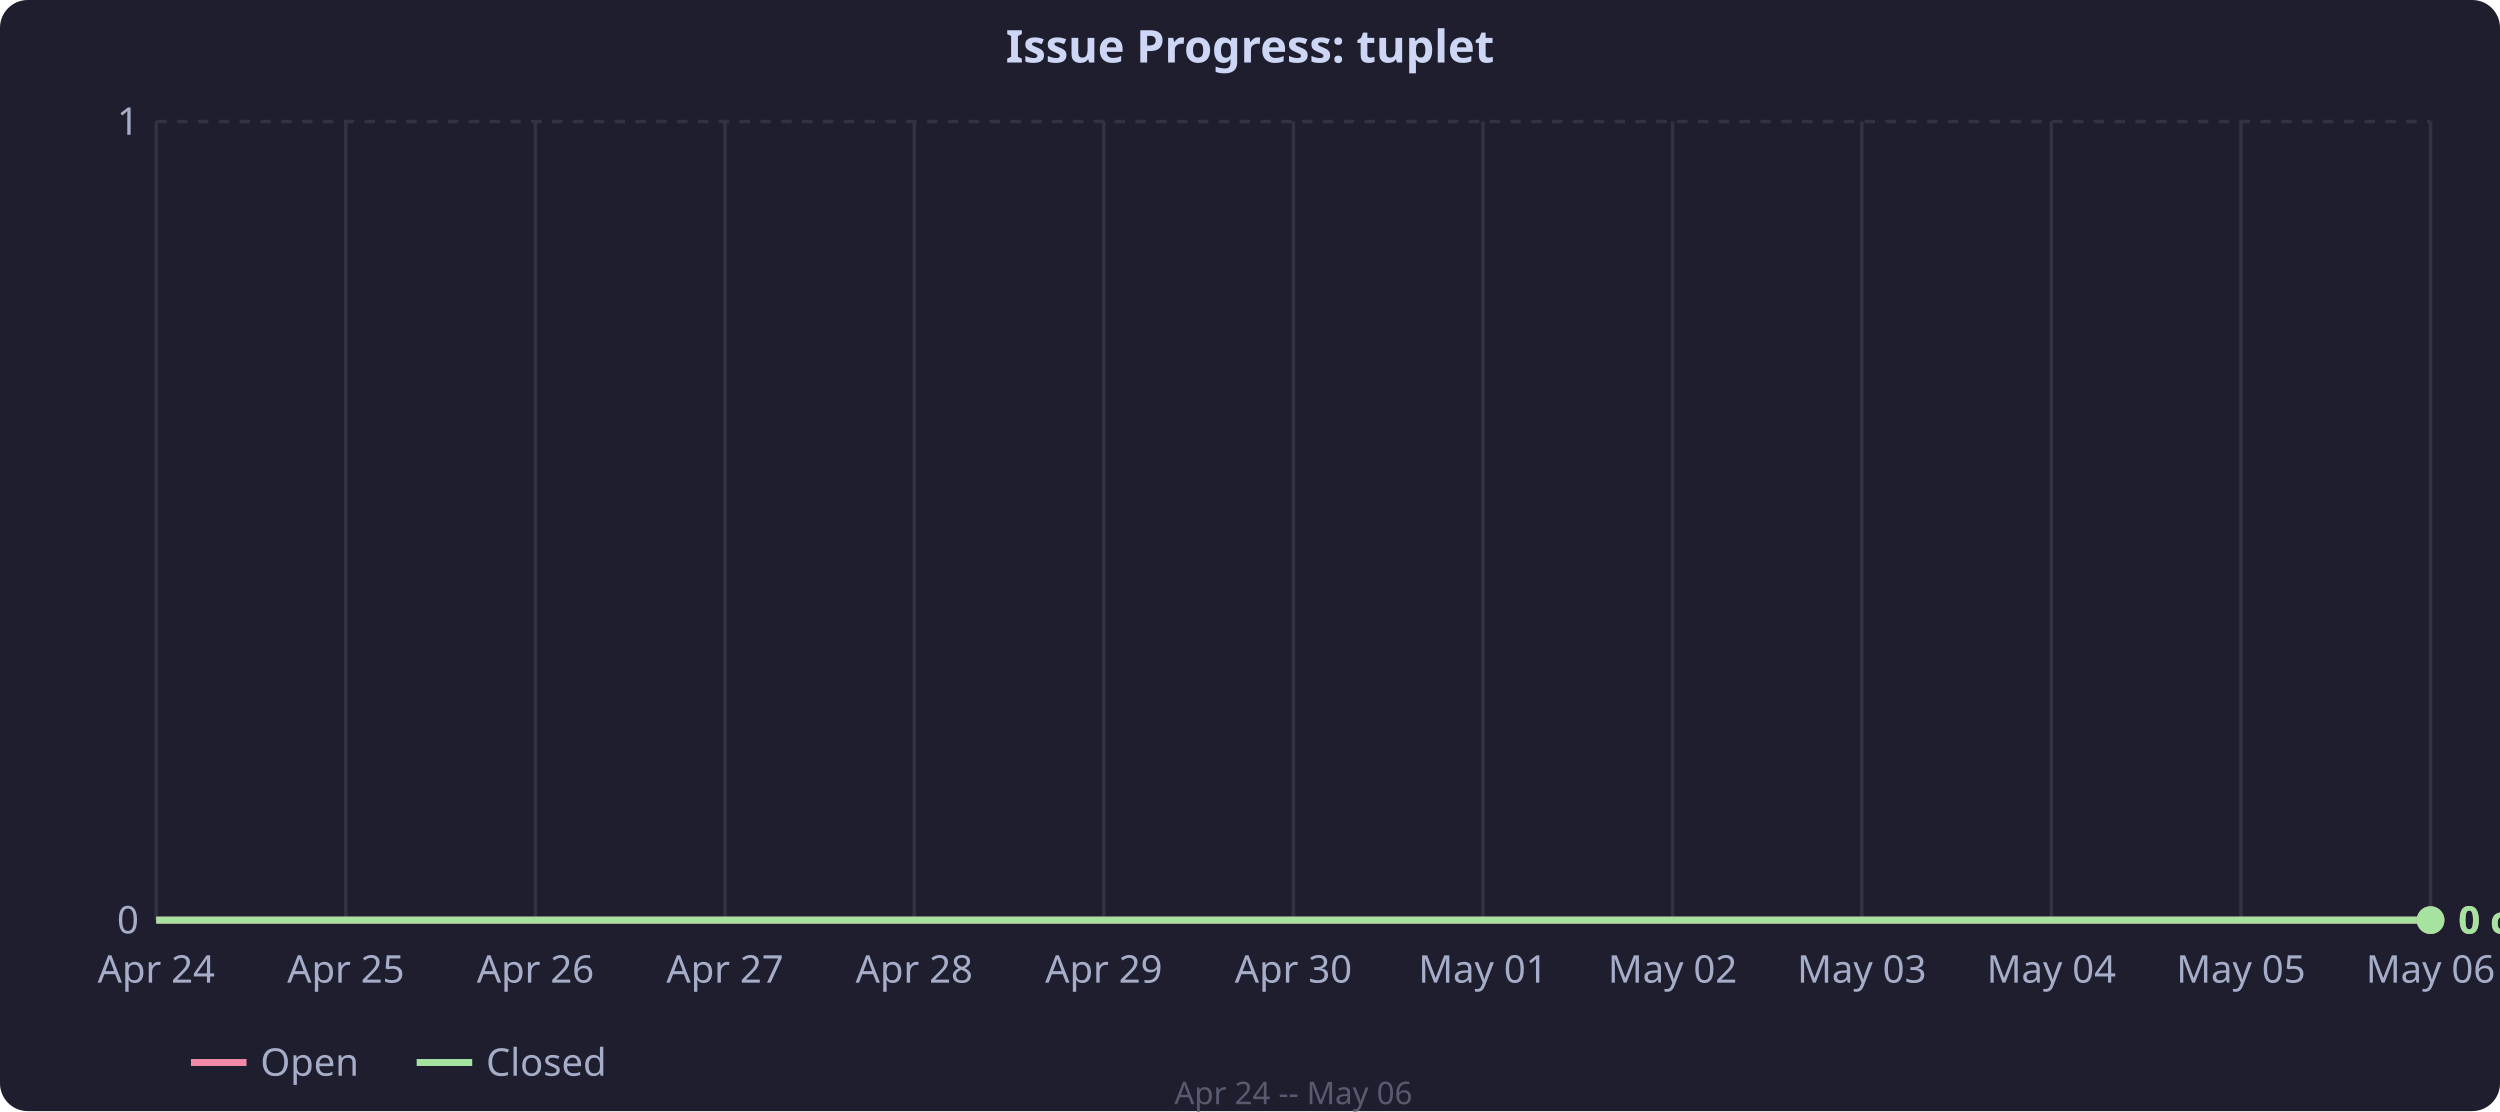
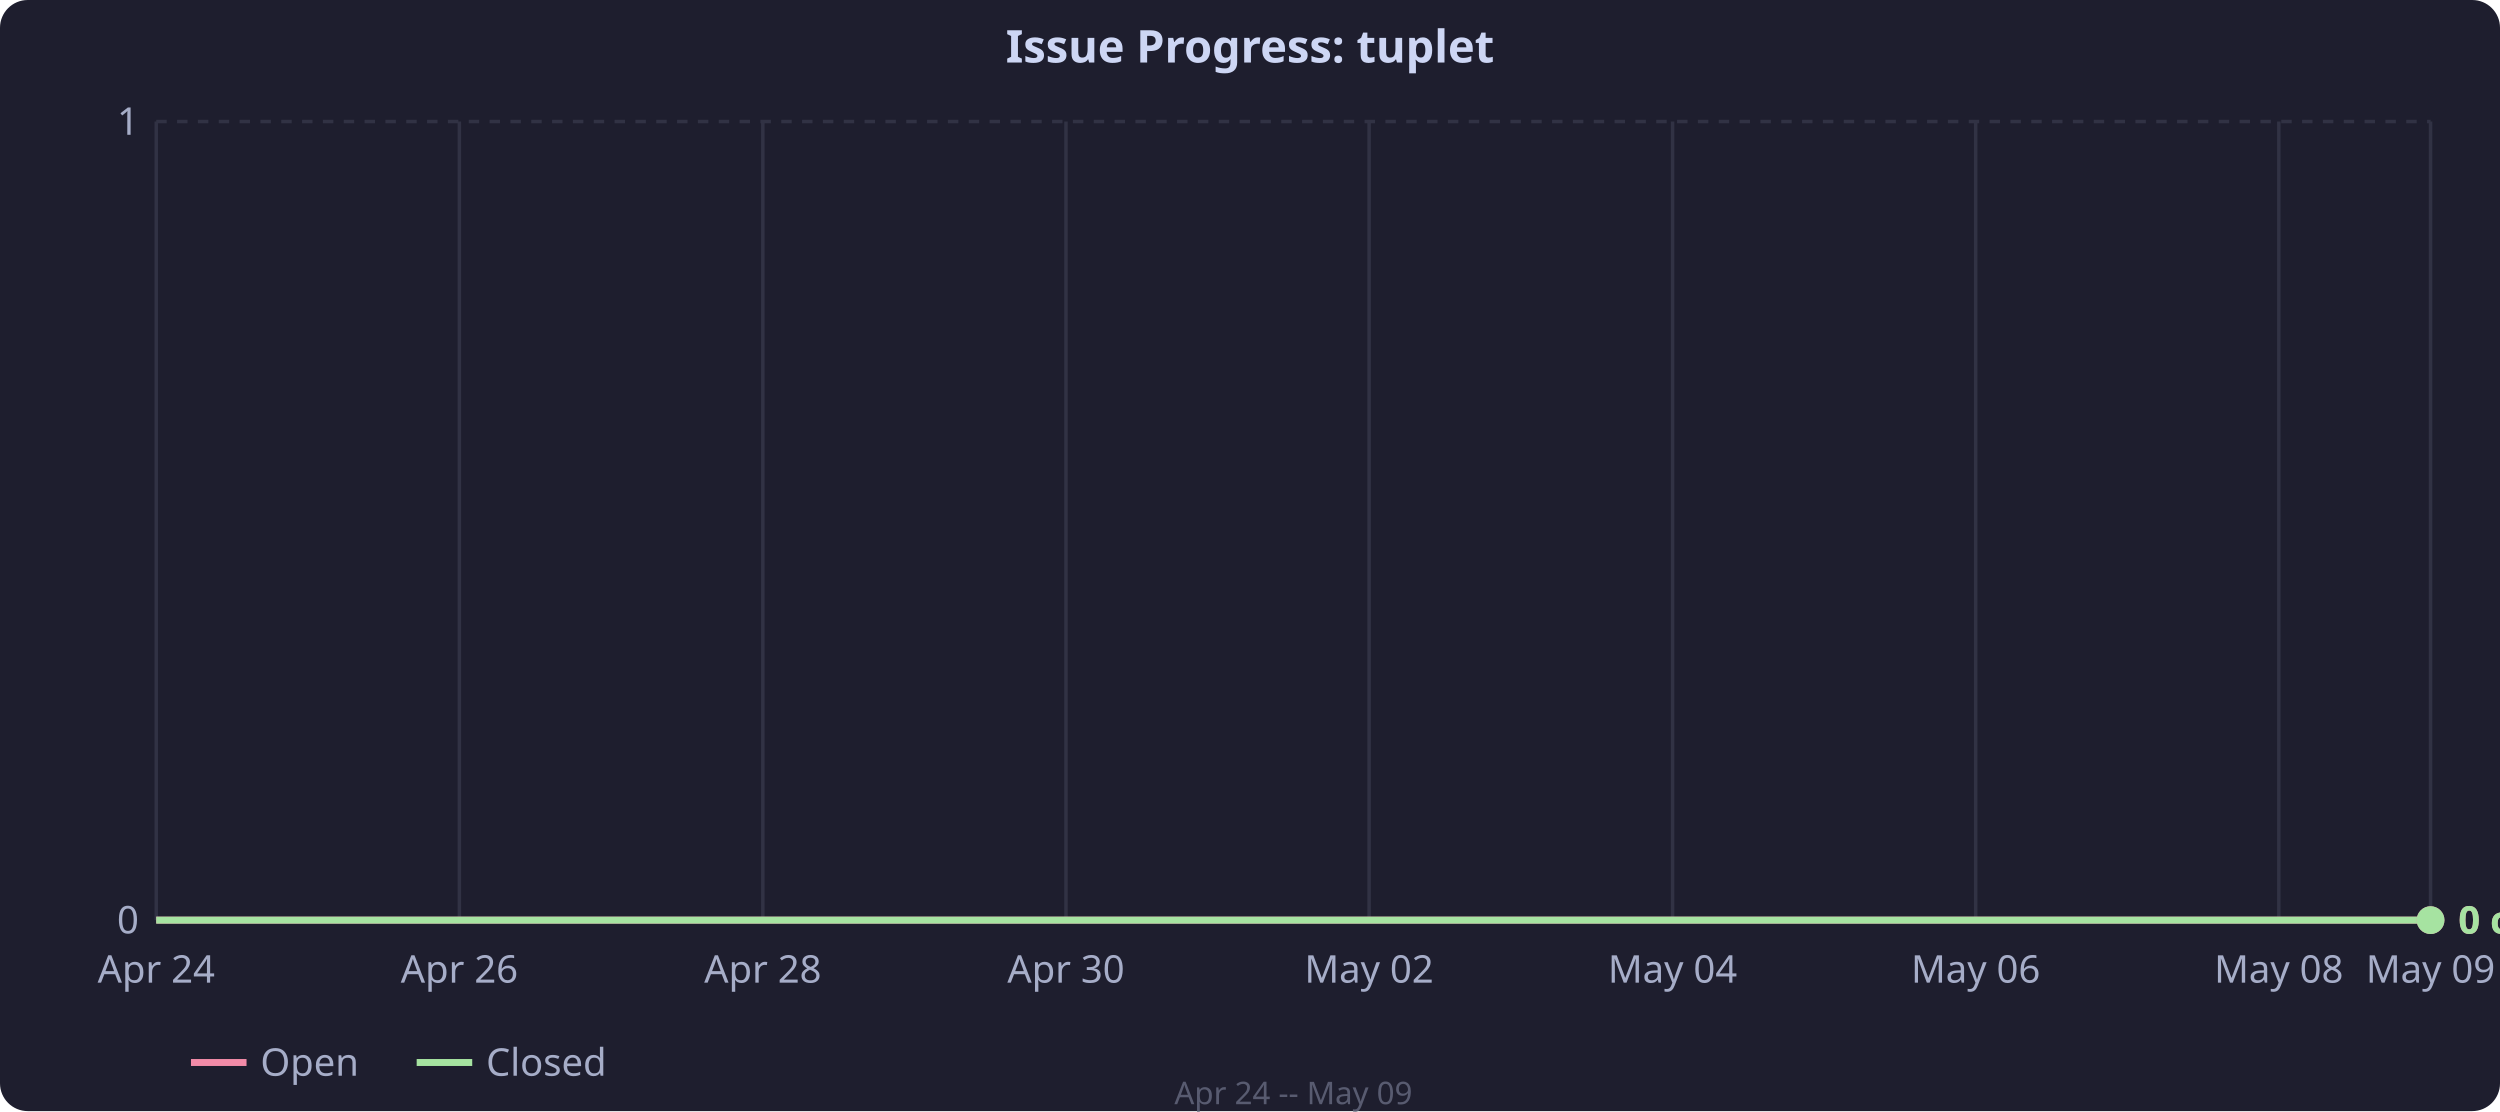
<svg xmlns="http://www.w3.org/2000/svg" viewBox="0 0 720 320" style="font-family: system-ui, sans-serif; font-size: 11px; color: #cdd6f4;">
  <rect width="720" height="320" fill="#1e1e2e" rx="8" />
  <line x1="45" y1="265.0" x2="700" y2="265.0" stroke="#313244" stroke-dasharray="3,3" />
  <text x="40" y="265.0" fill="#a6adc8" text-anchor="end" dominant-baseline="middle">0</text>
  <line x1="45" y1="35.0" x2="700" y2="35.0" stroke="#313244" stroke-dasharray="3,3" />
  <text x="40" y="35.0" fill="#a6adc8" text-anchor="end" dominant-baseline="middle">1</text>
  <text x="45.0" y="283" fill="#a6adc8" text-anchor="middle">Apr 24</text>
  <line x1="45.0" y1="35" x2="45.0" y2="265" stroke="#313244" />
-   <text x="99.6" y="283" fill="#a6adc8" text-anchor="middle">Apr 25</text>
-   <line x1="99.6" y1="35" x2="99.6" y2="265" stroke="#313244" />
-   <text x="154.2" y="283" fill="#a6adc8" text-anchor="middle">Apr 26</text>
-   <line x1="154.2" y1="35" x2="154.2" y2="265" stroke="#313244" />
-   <text x="208.8" y="283" fill="#a6adc8" text-anchor="middle">Apr 27</text>
-   <line x1="208.8" y1="35" x2="208.8" y2="265" stroke="#313244" />
-   <text x="263.3" y="283" fill="#a6adc8" text-anchor="middle">Apr 28</text>
-   <line x1="263.3" y1="35" x2="263.3" y2="265" stroke="#313244" />
-   <text x="317.9" y="283" fill="#a6adc8" text-anchor="middle">Apr 29</text>
-   <line x1="317.9" y1="35" x2="317.9" y2="265" stroke="#313244" />
-   <text x="372.5" y="283" fill="#a6adc8" text-anchor="middle">Apr 30</text>
-   <line x1="372.5" y1="35" x2="372.5" y2="265" stroke="#313244" />
-   <text x="427.1" y="283" fill="#a6adc8" text-anchor="middle">May 01</text>
-   <line x1="427.1" y1="35" x2="427.1" y2="265" stroke="#313244" />
-   <text x="481.7" y="283" fill="#a6adc8" text-anchor="middle">May 02</text>
+   <text x="132.3" y="283" fill="#a6adc8" text-anchor="middle">Apr 26</text>
+   <line x1="132.3" y1="35" x2="132.3" y2="265" stroke="#313244" />
+   <text x="219.7" y="283" fill="#a6adc8" text-anchor="middle">Apr 28</text>
+   <line x1="219.7" y1="35" x2="219.7" y2="265" stroke="#313244" />
+   <text x="307.0" y="283" fill="#a6adc8" text-anchor="middle">Apr 30</text>
+   <line x1="307.0" y1="35" x2="307.0" y2="265" stroke="#313244" />
+   <text x="394.3" y="283" fill="#a6adc8" text-anchor="middle">May 02</text>
+   <line x1="394.3" y1="35" x2="394.3" y2="265" stroke="#313244" />
+   <text x="481.7" y="283" fill="#a6adc8" text-anchor="middle">May 04</text>
  <line x1="481.7" y1="35" x2="481.7" y2="265" stroke="#313244" />
-   <text x="536.2" y="283" fill="#a6adc8" text-anchor="middle">May 03</text>
-   <line x1="536.2" y1="35" x2="536.2" y2="265" stroke="#313244" />
-   <text x="590.8" y="283" fill="#a6adc8" text-anchor="middle">May 04</text>
-   <line x1="590.8" y1="35" x2="590.8" y2="265" stroke="#313244" />
-   <text x="645.4" y="283" fill="#a6adc8" text-anchor="middle">May 05</text>
-   <line x1="645.4" y1="35" x2="645.4" y2="265" stroke="#313244" />
-   <text x="700.0" y="283" fill="#a6adc8" text-anchor="middle">May 06</text>
+   <text x="569.0" y="283" fill="#a6adc8" text-anchor="middle">May 06</text>
+   <line x1="569.0" y1="35" x2="569.0" y2="265" stroke="#313244" />
+   <text x="656.3" y="283" fill="#a6adc8" text-anchor="middle">May 08</text>
+   <line x1="656.3" y1="35" x2="656.3" y2="265" stroke="#313244" />
+   <text x="700.0" y="283" fill="#a6adc8" text-anchor="middle">May 09</text>
  <line x1="700.0" y1="35" x2="700.0" y2="265" stroke="#313244" />
-   <polygon fill="rgba(243,139,168,0.08)" points="45.0,265.0 99.6,265.0 154.2,265.0 208.8,265.0 263.3,265.0 317.9,265.0 372.5,265.0 427.1,265.0 481.7,265.0 536.2,265.0 590.8,265.0 645.4,265.0 700.0,265.0 700.0,265.0 45.0,265.0" />
-   <polyline fill="none" stroke="#f38ba8" stroke-width="2" stroke-linejoin="round" points="45.0,265.0 99.6,265.0 154.2,265.0 208.8,265.0 263.3,265.0 317.9,265.0 372.5,265.0 427.1,265.0 481.7,265.0 536.2,265.0 590.8,265.0 645.4,265.0 700.0,265.0" />
-   <polygon fill="rgba(166,227,161,0.08)" points="45.0,265.0 99.6,265.0 154.2,265.0 208.8,265.0 263.3,265.0 317.9,265.0 372.5,265.0 427.1,265.0 481.7,265.0 536.2,265.0 590.8,265.0 645.4,265.0 700.0,265.0 700.0,265.0 45.0,265.0" />
-   <polyline fill="none" stroke="#a6e3a1" stroke-width="2" stroke-linejoin="round" points="45.0,265.0 99.6,265.0 154.2,265.0 208.8,265.0 263.3,265.0 317.9,265.0 372.5,265.0 427.1,265.0 481.7,265.0 536.2,265.0 590.8,265.0 645.4,265.0 700.0,265.0" />
+   <polygon fill="rgba(243,139,168,0.08)" points="45.0,265.0 88.7,265.0 132.3,265.0 176.0,265.0 219.7,265.0 263.3,265.0 307.0,265.0 350.7,265.0 394.3,265.0 438.0,265.0 481.7,265.0 525.3,265.0 569.0,265.0 612.7,265.0 656.3,265.0 700.0,265.0 700.0,265.0 45.0,265.0" />
+   <polyline fill="none" stroke="#f38ba8" stroke-width="2" stroke-linejoin="round" points="45.0,265.0 88.7,265.0 132.3,265.0 176.0,265.0 219.7,265.0 263.3,265.0 307.0,265.0 350.7,265.0 394.3,265.0 438.0,265.0 481.7,265.0 525.3,265.0 569.0,265.0 612.7,265.0 656.3,265.0 700.0,265.0" />
+   <polygon fill="rgba(166,227,161,0.08)" points="45.0,265.0 88.7,265.0 132.3,265.0 176.0,265.0 219.7,265.0 263.3,265.0 307.0,265.0 350.7,265.0 394.3,265.0 438.0,265.0 481.7,265.0 525.3,265.0 569.0,265.0 612.7,265.0 656.3,265.0 700.0,265.0 700.0,265.0 45.0,265.0" />
+   <polyline fill="none" stroke="#a6e3a1" stroke-width="2" stroke-linejoin="round" points="45.0,265.0 88.7,265.0 132.3,265.0 176.0,265.0 219.7,265.0 263.3,265.0 307.0,265.0 350.7,265.0 394.3,265.0 438.0,265.0 481.7,265.0 525.3,265.0 569.0,265.0 612.7,265.0 656.3,265.0 700.0,265.0" />
  <circle cx="700.0" cy="265.0" r="4" fill="#f38ba8" />
  <circle cx="700.0" cy="265.0" r="4" fill="#a6e3a1" />
  <text x="708.0" y="265.0" fill="#f38ba8" text-anchor="start" dominant-baseline="middle" font-size="11px" font-weight="600">0 open</text>
  <text x="708.0" y="265.0" fill="#a6e3a1" text-anchor="start" dominant-baseline="middle" font-size="11px" font-weight="600">0 closed</text>
  <text x="360" y="18" fill="#cdd6f4" text-anchor="middle" font-size="13px" font-weight="600">Issue Progress: tuplet</text>
  <line x1="55" y1="306" x2="71" y2="306" stroke="#f38ba8" stroke-width="2" />
  <text x="75" y="306" fill="#a6adc8" dominant-baseline="middle">Open</text>
  <line x1="120" y1="306" x2="136" y2="306" stroke="#a6e3a1" stroke-width="2" />
  <text x="140" y="306" fill="#a6adc8" dominant-baseline="middle">Closed</text>
-   <text x="372.5" y="318" fill="#585b70" text-anchor="middle" font-size="9px">Apr 24 -- May 06</text>
+   <text x="372.5" y="318" fill="#585b70" text-anchor="middle" font-size="9px">Apr 24 -- May 09</text>
</svg>
